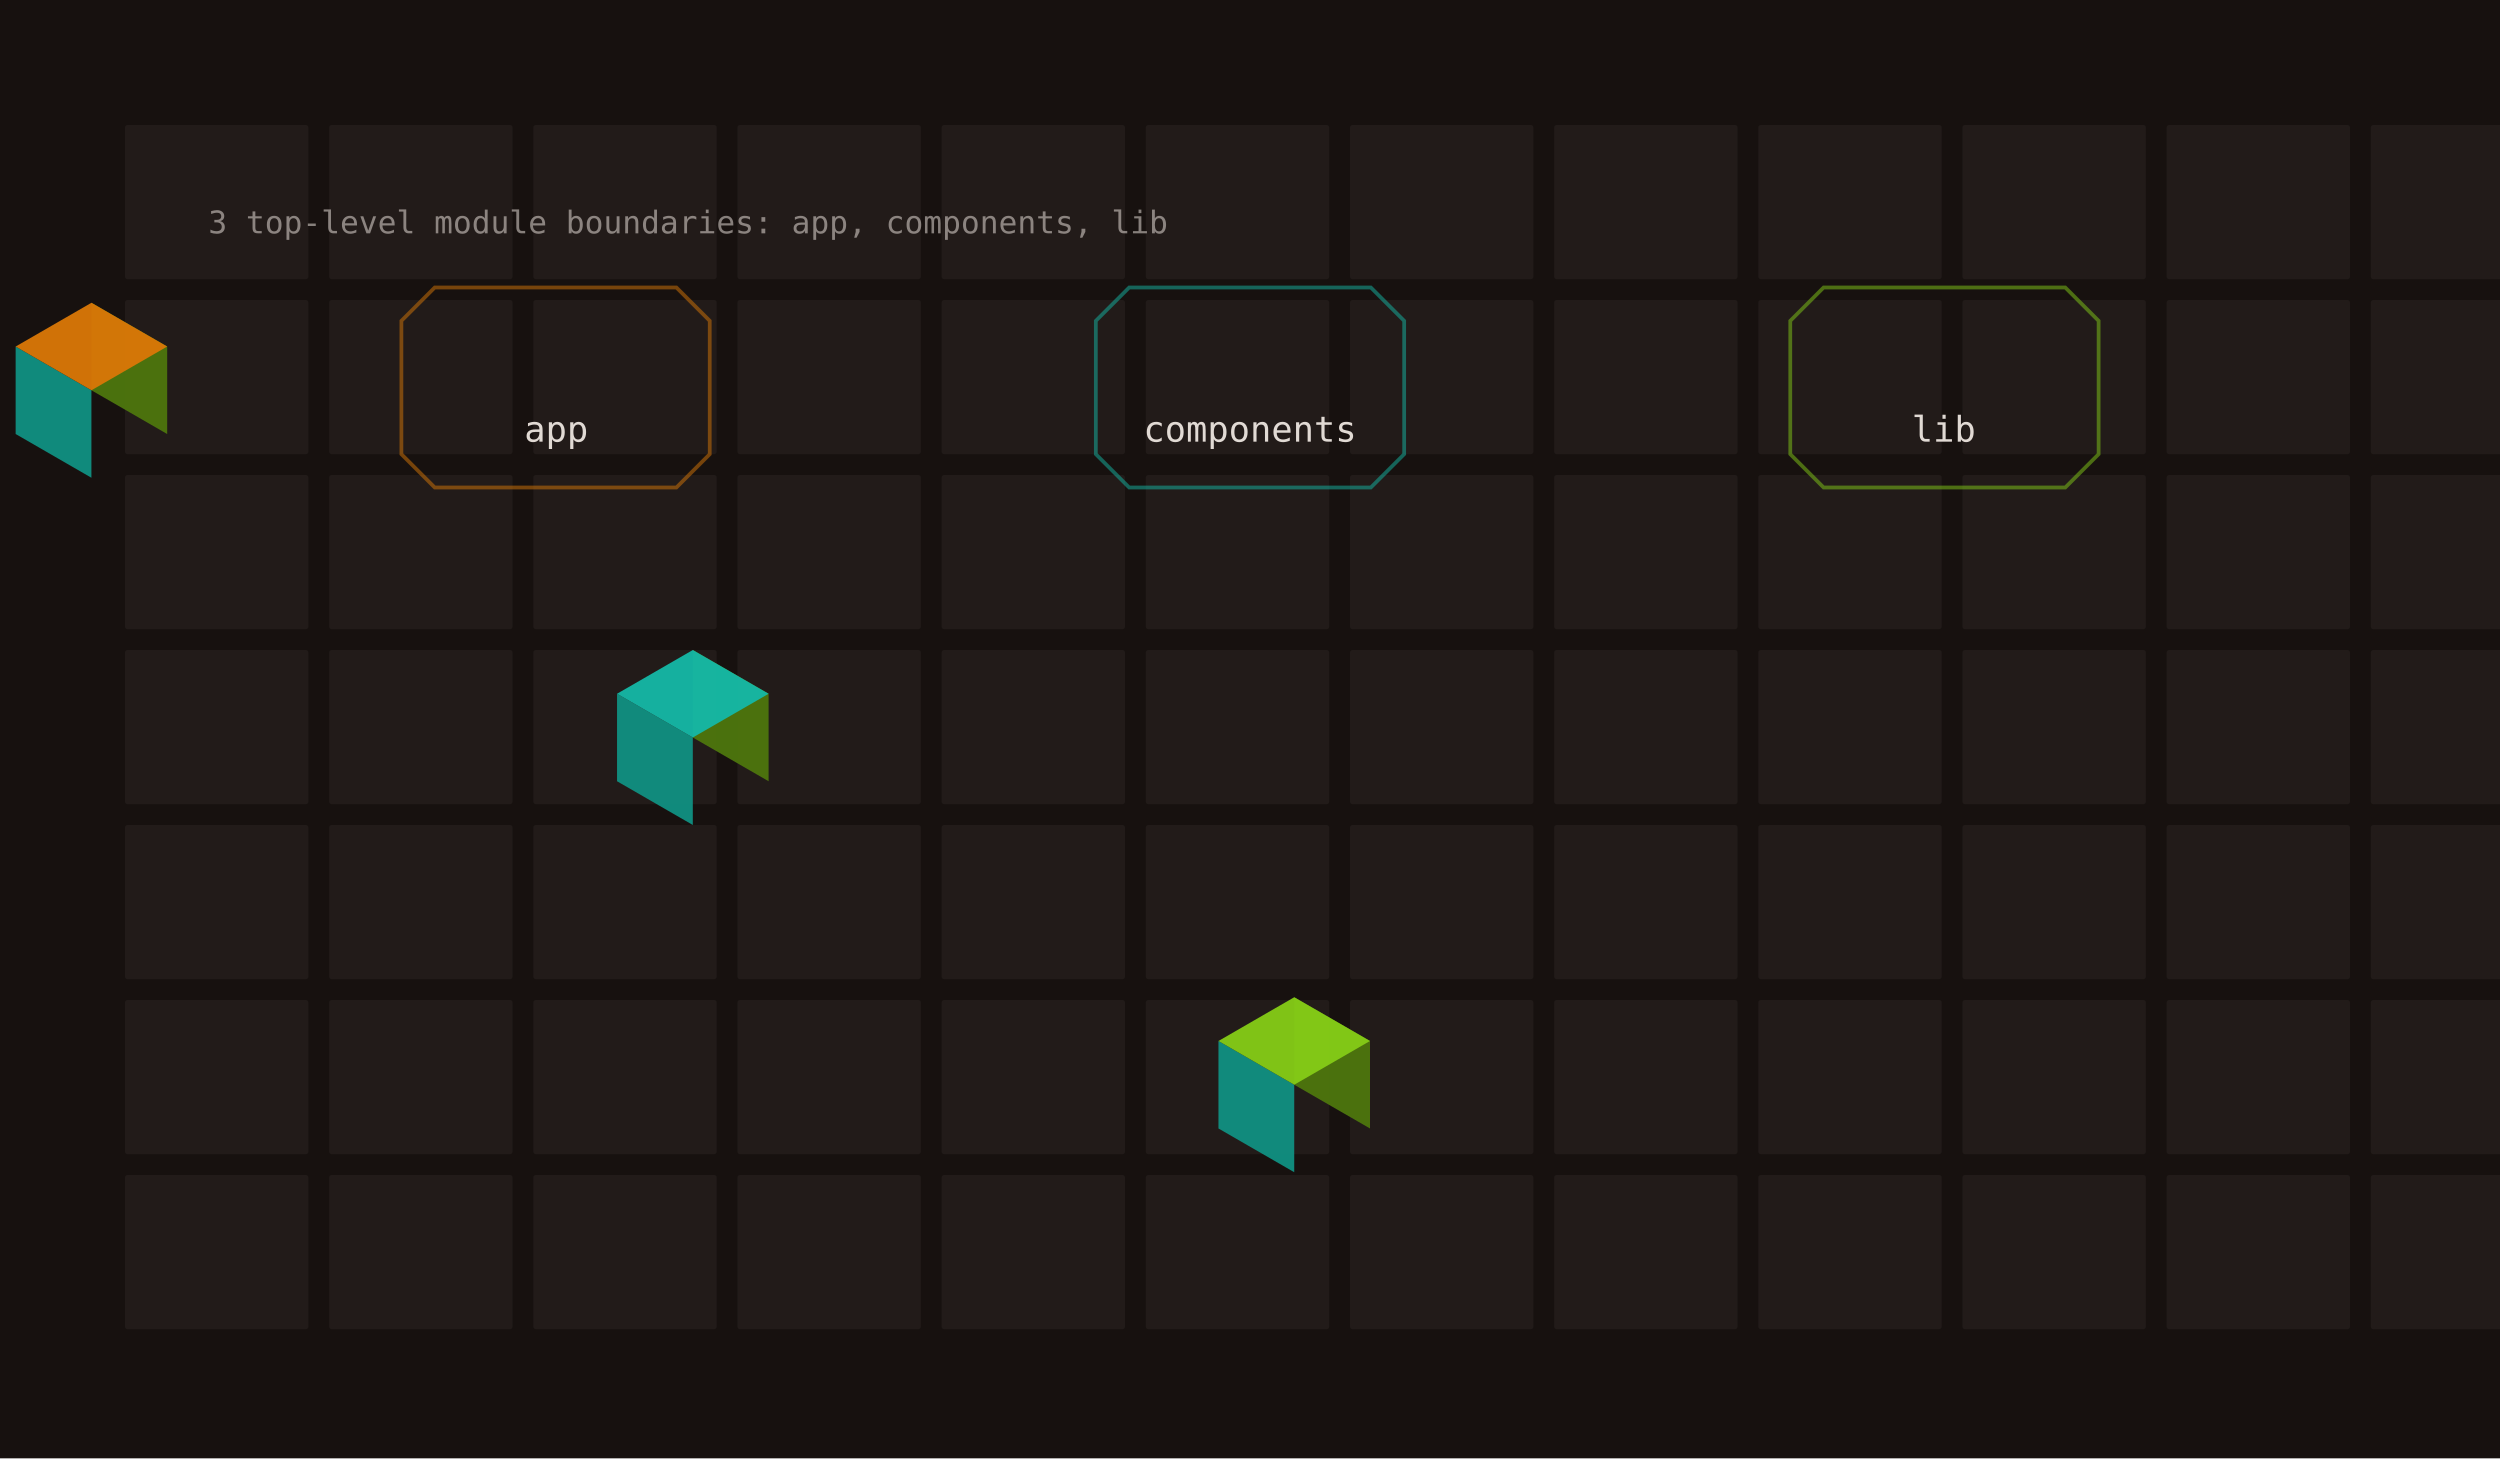
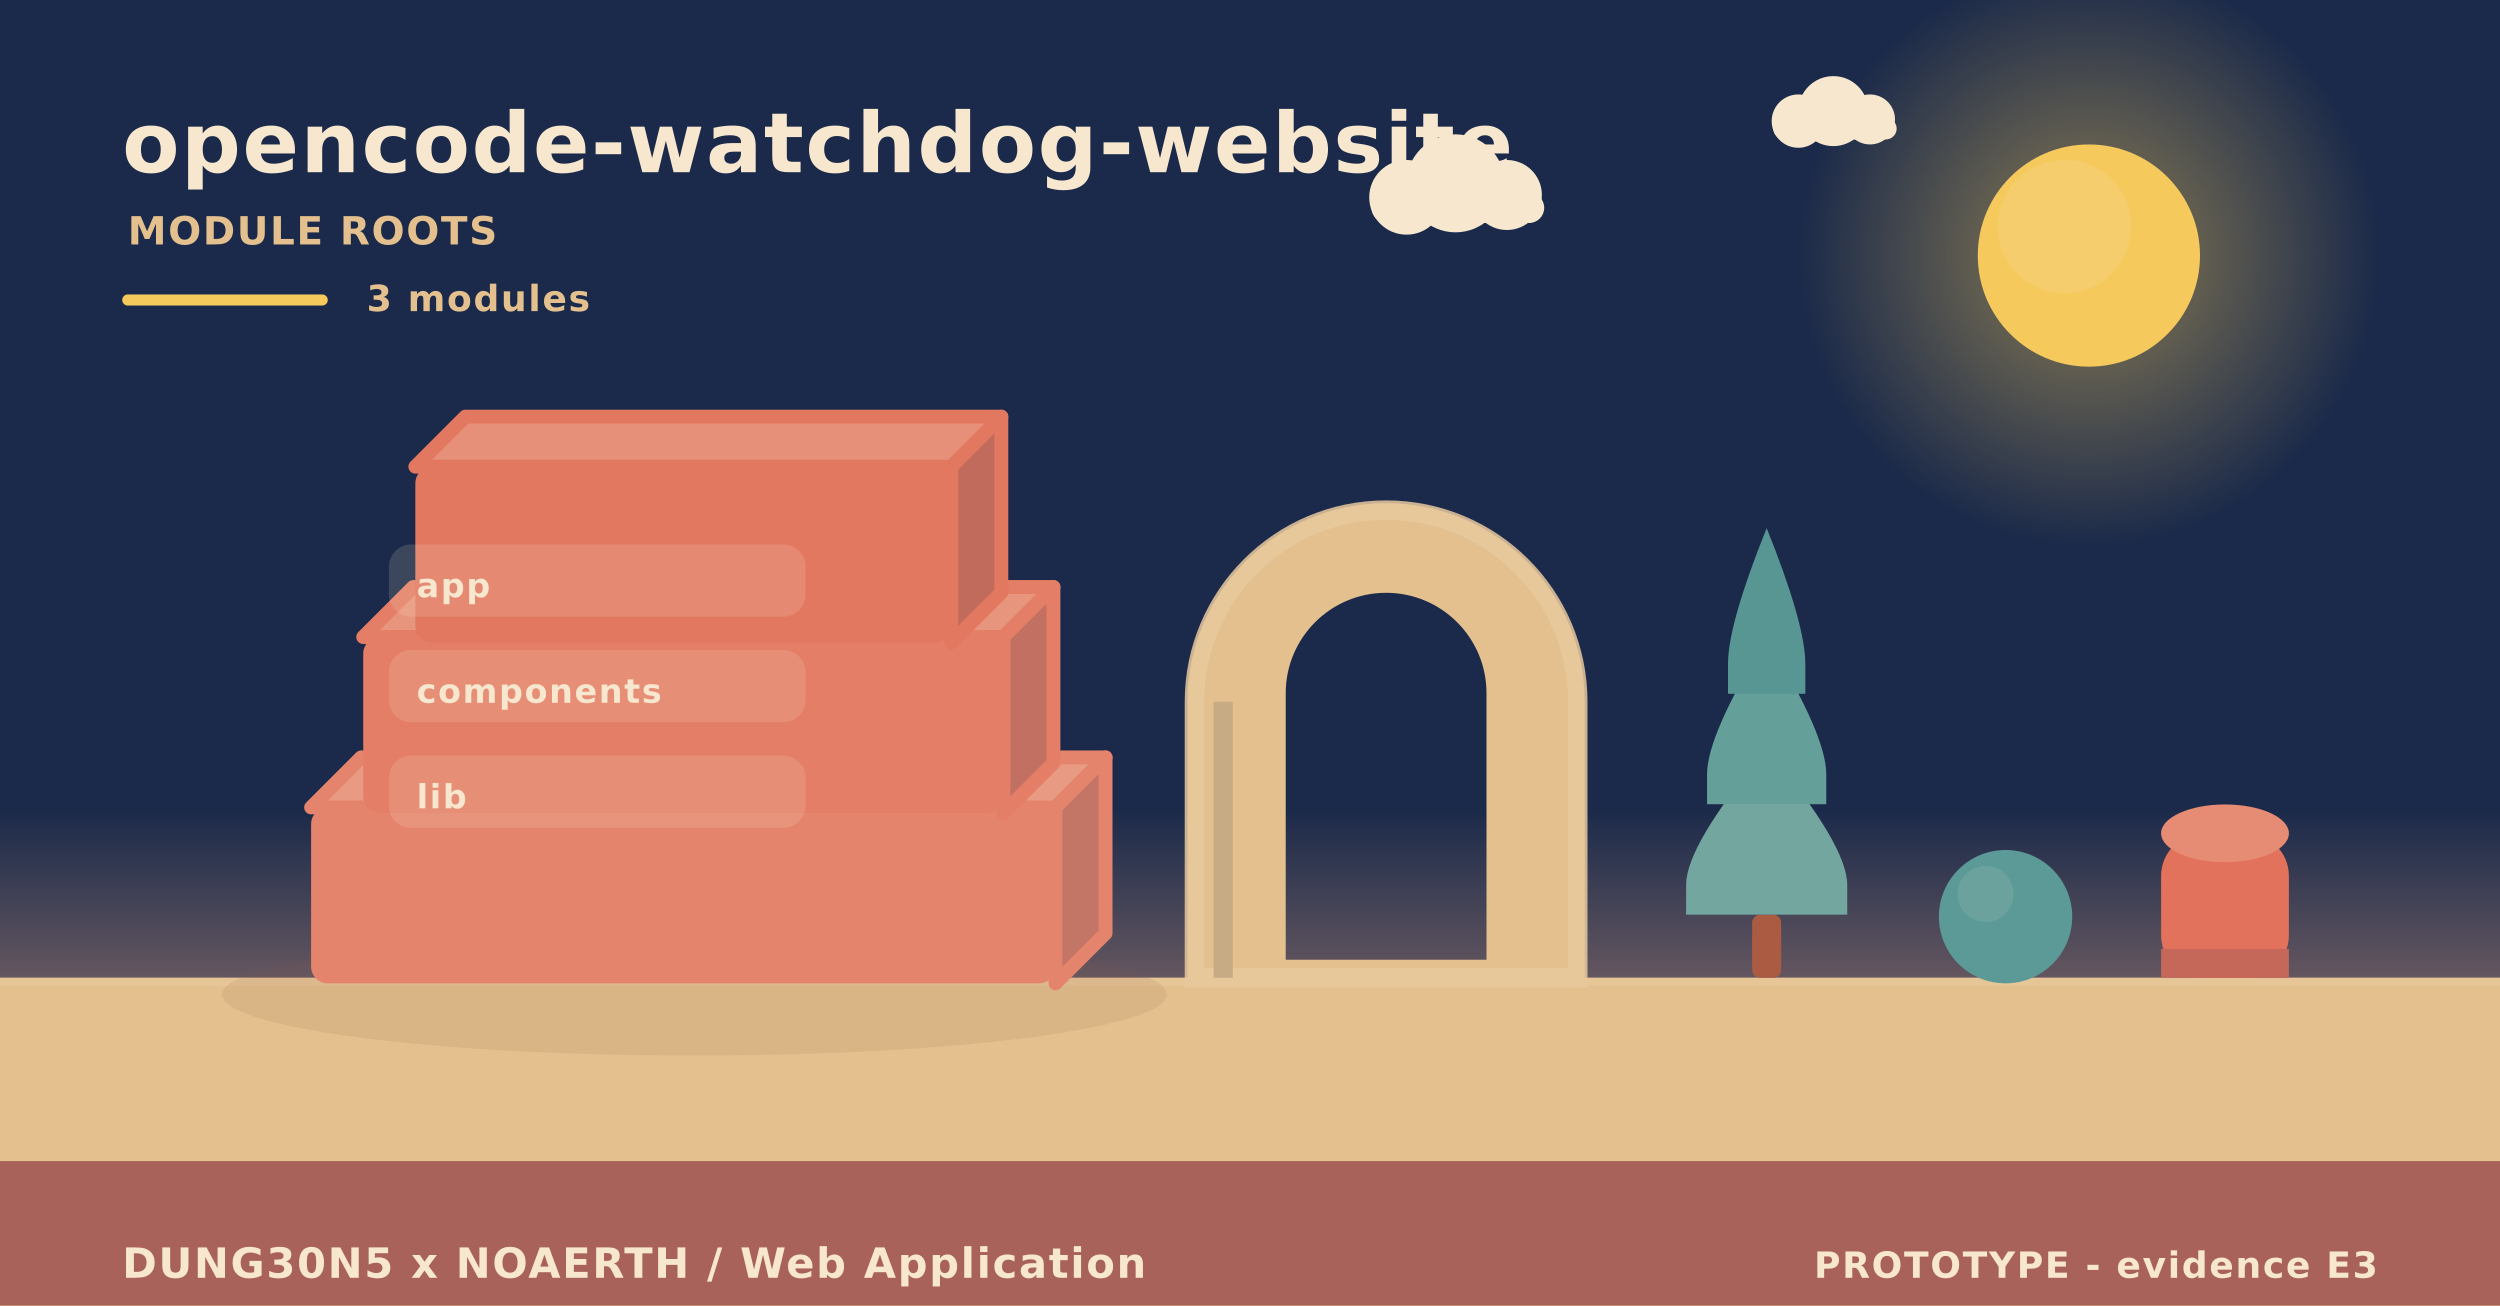
- <svg xmlns="http://www.w3.org/2000/svg" viewBox="0 0 1200 700" width="1200" height="700" role="img" aria-label="opencode-watchdog-website architecture">
-   <rect width="1200" height="700" fill="#17110f" />
-   <defs>
-     <linearGradient id="ga" x1="0" y1="0" x2="1" y2="1">
-       <stop offset="0%" stop-color="#d97706" />
-       <stop offset="100%" stop-color="#14b8a6" />
-     </linearGradient>
-   </defs>
-   <rect x="60.00" y="60.00" width="88.00" height="74.00" rx="1.20" fill="#f6efe9" opacity="0.05" />
-   <rect x="158.00" y="60.00" width="88.00" height="74.00" rx="1.20" fill="#f6efe9" opacity="0.05" />
-   <rect x="256.00" y="60.00" width="88.00" height="74.00" rx="1.20" fill="#f6efe9" opacity="0.05" />
-   <rect x="354.00" y="60.00" width="88.00" height="74.00" rx="1.20" fill="#f6efe9" opacity="0.05" />
-   <rect x="452.00" y="60.00" width="88.00" height="74.00" rx="1.20" fill="#f6efe9" opacity="0.05" />
-   <rect x="550.00" y="60.00" width="88.00" height="74.00" rx="1.20" fill="#f6efe9" opacity="0.05" />
-   <rect x="648.00" y="60.00" width="88.00" height="74.00" rx="1.20" fill="#f6efe9" opacity="0.05" />
-   <rect x="746.00" y="60.00" width="88.00" height="74.00" rx="1.20" fill="#f6efe9" opacity="0.05" />
-   <rect x="844.00" y="60.00" width="88.00" height="74.00" rx="1.20" fill="#f6efe9" opacity="0.05" />
-   <rect x="942.00" y="60.00" width="88.00" height="74.00" rx="1.20" fill="#f6efe9" opacity="0.05" />
-   <rect x="1040.00" y="60.00" width="88.00" height="74.00" rx="1.20" fill="#f6efe9" opacity="0.05" />
-   <rect x="1138.00" y="60.00" width="88.00" height="74.00" rx="1.20" fill="#f6efe9" opacity="0.05" />
-   <rect x="60.00" y="144.00" width="88.00" height="74.00" rx="1.20" fill="#f6efe9" opacity="0.05" />
-   <rect x="158.00" y="144.00" width="88.00" height="74.00" rx="1.20" fill="#f6efe9" opacity="0.05" />
-   <rect x="256.00" y="144.00" width="88.00" height="74.00" rx="1.20" fill="#f6efe9" opacity="0.05" />
-   <rect x="354.00" y="144.00" width="88.00" height="74.00" rx="1.20" fill="#f6efe9" opacity="0.05" />
-   <rect x="452.00" y="144.00" width="88.00" height="74.00" rx="1.20" fill="#f6efe9" opacity="0.05" />
-   <rect x="550.00" y="144.00" width="88.00" height="74.00" rx="1.20" fill="#f6efe9" opacity="0.05" />
-   <rect x="648.00" y="144.00" width="88.00" height="74.00" rx="1.20" fill="#f6efe9" opacity="0.05" />
-   <rect x="746.00" y="144.00" width="88.00" height="74.00" rx="1.20" fill="#f6efe9" opacity="0.05" />
-   <rect x="844.00" y="144.00" width="88.00" height="74.00" rx="1.20" fill="#f6efe9" opacity="0.05" />
-   <rect x="942.00" y="144.00" width="88.00" height="74.00" rx="1.20" fill="#f6efe9" opacity="0.05" />
-   <rect x="1040.00" y="144.00" width="88.00" height="74.00" rx="1.20" fill="#f6efe9" opacity="0.05" />
-   <rect x="1138.00" y="144.00" width="88.00" height="74.00" rx="1.20" fill="#f6efe9" opacity="0.05" />
-   <rect x="60.00" y="228.00" width="88.00" height="74.00" rx="1.20" fill="#f6efe9" opacity="0.05" />
-   <rect x="158.00" y="228.00" width="88.00" height="74.00" rx="1.20" fill="#f6efe9" opacity="0.05" />
-   <rect x="256.00" y="228.00" width="88.00" height="74.00" rx="1.20" fill="#f6efe9" opacity="0.05" />
-   <rect x="354.00" y="228.00" width="88.00" height="74.00" rx="1.20" fill="#f6efe9" opacity="0.05" />
-   <rect x="452.00" y="228.00" width="88.00" height="74.00" rx="1.20" fill="#f6efe9" opacity="0.05" />
-   <rect x="550.00" y="228.00" width="88.00" height="74.00" rx="1.20" fill="#f6efe9" opacity="0.05" />
-   <rect x="648.00" y="228.00" width="88.00" height="74.00" rx="1.20" fill="#f6efe9" opacity="0.05" />
-   <rect x="746.00" y="228.00" width="88.00" height="74.00" rx="1.20" fill="#f6efe9" opacity="0.05" />
-   <rect x="844.00" y="228.00" width="88.00" height="74.00" rx="1.20" fill="#f6efe9" opacity="0.05" />
-   <rect x="942.00" y="228.00" width="88.00" height="74.00" rx="1.20" fill="#f6efe9" opacity="0.05" />
-   <rect x="1040.00" y="228.00" width="88.00" height="74.00" rx="1.20" fill="#f6efe9" opacity="0.05" />
-   <rect x="1138.00" y="228.00" width="88.00" height="74.00" rx="1.20" fill="#f6efe9" opacity="0.05" />
-   <rect x="60.00" y="312.00" width="88.00" height="74.00" rx="1.20" fill="#f6efe9" opacity="0.05" />
-   <rect x="158.00" y="312.00" width="88.00" height="74.00" rx="1.20" fill="#f6efe9" opacity="0.05" />
-   <rect x="256.00" y="312.00" width="88.00" height="74.00" rx="1.20" fill="#f6efe9" opacity="0.05" />
-   <rect x="354.00" y="312.00" width="88.00" height="74.00" rx="1.20" fill="#f6efe9" opacity="0.05" />
-   <rect x="452.00" y="312.00" width="88.00" height="74.00" rx="1.20" fill="#f6efe9" opacity="0.05" />
-   <rect x="550.00" y="312.00" width="88.00" height="74.00" rx="1.20" fill="#f6efe9" opacity="0.05" />
-   <rect x="648.00" y="312.00" width="88.00" height="74.00" rx="1.20" fill="#f6efe9" opacity="0.05" />
-   <rect x="746.00" y="312.00" width="88.00" height="74.00" rx="1.20" fill="#f6efe9" opacity="0.05" />
-   <rect x="844.00" y="312.00" width="88.00" height="74.00" rx="1.20" fill="#f6efe9" opacity="0.05" />
-   <rect x="942.00" y="312.00" width="88.00" height="74.00" rx="1.20" fill="#f6efe9" opacity="0.05" />
-   <rect x="1040.00" y="312.00" width="88.00" height="74.00" rx="1.20" fill="#f6efe9" opacity="0.05" />
-   <rect x="1138.00" y="312.00" width="88.00" height="74.00" rx="1.20" fill="#f6efe9" opacity="0.05" />
-   <rect x="60.00" y="396.00" width="88.00" height="74.00" rx="1.20" fill="#f6efe9" opacity="0.05" />
-   <rect x="158.00" y="396.00" width="88.00" height="74.00" rx="1.20" fill="#f6efe9" opacity="0.05" />
-   <rect x="256.00" y="396.00" width="88.00" height="74.00" rx="1.20" fill="#f6efe9" opacity="0.05" />
-   <rect x="354.00" y="396.00" width="88.00" height="74.00" rx="1.20" fill="#f6efe9" opacity="0.05" />
-   <rect x="452.00" y="396.00" width="88.00" height="74.00" rx="1.20" fill="#f6efe9" opacity="0.05" />
-   <rect x="550.00" y="396.00" width="88.00" height="74.00" rx="1.20" fill="#f6efe9" opacity="0.05" />
-   <rect x="648.00" y="396.00" width="88.00" height="74.00" rx="1.20" fill="#f6efe9" opacity="0.05" />
-   <rect x="746.00" y="396.00" width="88.00" height="74.00" rx="1.20" fill="#f6efe9" opacity="0.05" />
-   <rect x="844.00" y="396.00" width="88.00" height="74.00" rx="1.20" fill="#f6efe9" opacity="0.05" />
-   <rect x="942.00" y="396.00" width="88.00" height="74.00" rx="1.20" fill="#f6efe9" opacity="0.05" />
-   <rect x="1040.00" y="396.00" width="88.00" height="74.00" rx="1.20" fill="#f6efe9" opacity="0.05" />
-   <rect x="1138.00" y="396.00" width="88.00" height="74.00" rx="1.20" fill="#f6efe9" opacity="0.05" />
-   <rect x="60.00" y="480.00" width="88.00" height="74.00" rx="1.20" fill="#f6efe9" opacity="0.05" />
-   <rect x="158.00" y="480.00" width="88.00" height="74.00" rx="1.20" fill="#f6efe9" opacity="0.05" />
-   <rect x="256.00" y="480.00" width="88.00" height="74.00" rx="1.20" fill="#f6efe9" opacity="0.05" />
-   <rect x="354.00" y="480.00" width="88.00" height="74.00" rx="1.20" fill="#f6efe9" opacity="0.05" />
-   <rect x="452.00" y="480.00" width="88.00" height="74.00" rx="1.20" fill="#f6efe9" opacity="0.05" />
-   <rect x="550.00" y="480.00" width="88.00" height="74.00" rx="1.20" fill="#f6efe9" opacity="0.05" />
-   <rect x="648.00" y="480.00" width="88.00" height="74.00" rx="1.20" fill="#f6efe9" opacity="0.05" />
-   <rect x="746.00" y="480.00" width="88.00" height="74.00" rx="1.20" fill="#f6efe9" opacity="0.05" />
-   <rect x="844.00" y="480.00" width="88.00" height="74.00" rx="1.20" fill="#f6efe9" opacity="0.05" />
-   <rect x="942.00" y="480.00" width="88.00" height="74.00" rx="1.20" fill="#f6efe9" opacity="0.05" />
-   <rect x="1040.00" y="480.00" width="88.00" height="74.00" rx="1.20" fill="#f6efe9" opacity="0.05" />
-   <rect x="1138.00" y="480.00" width="88.00" height="74.00" rx="1.20" fill="#f6efe9" opacity="0.05" />
-   <rect x="60.00" y="564.00" width="88.00" height="74.00" rx="1.20" fill="#f6efe9" opacity="0.05" />
-   <rect x="158.00" y="564.00" width="88.00" height="74.00" rx="1.20" fill="#f6efe9" opacity="0.05" />
-   <rect x="256.00" y="564.00" width="88.00" height="74.00" rx="1.20" fill="#f6efe9" opacity="0.05" />
-   <rect x="354.00" y="564.00" width="88.00" height="74.00" rx="1.20" fill="#f6efe9" opacity="0.05" />
-   <rect x="452.00" y="564.00" width="88.00" height="74.00" rx="1.20" fill="#f6efe9" opacity="0.05" />
-   <rect x="550.00" y="564.00" width="88.00" height="74.00" rx="1.20" fill="#f6efe9" opacity="0.05" />
-   <rect x="648.00" y="564.00" width="88.00" height="74.00" rx="1.20" fill="#f6efe9" opacity="0.05" />
-   <rect x="746.00" y="564.00" width="88.00" height="74.00" rx="1.20" fill="#f6efe9" opacity="0.05" />
-   <rect x="844.00" y="564.00" width="88.00" height="74.00" rx="1.20" fill="#f6efe9" opacity="0.05" />
-   <rect x="942.00" y="564.00" width="88.00" height="74.00" rx="1.20" fill="#f6efe9" opacity="0.05" />
-   <rect x="1040.00" y="564.00" width="88.00" height="74.00" rx="1.20" fill="#f6efe9" opacity="0.05" />
-   <rect x="1138.00" y="564.00" width="88.00" height="74.00" rx="1.20" fill="#f6efe9" opacity="0.05" />
-   <path d="M208.67,138.00 H324.67 L340.67,154.00 V218.00 L324.67,234.00 H208.67 L192.67,218.00 V154.00 Z" fill="none" stroke="rgba(217,119,6,0.550)" stroke-width="1.80" opacity="0.90" />
-   <polygon points="43.88,187.33 80.25,208.33 80.25,166.33 43.88,145.33" fill="#4d760d" opacity="0.95" />
-   <polygon points="7.51,208.33 43.88,229.33 43.88,187.33 7.51,166.33" fill="#109081" opacity="0.95" />
-   <polygon points="43.88,145.33 80.25,166.33 43.88,187.33 7.51,166.33" fill="#d97706" opacity="0.95" />
-   <text x="267" y="212" font-family="ui-monospace,Menlo,monospace" font-size="17" fill="rgba(246,239,233,0.900)" text-anchor="middle">app</text>
-   <path d="M542.00,138.00 H658.00 L674.00,154.00 V218.00 L658.00,234.00 H542.00 L526.00,218.00 V154.00 Z" fill="none" stroke="rgba(20,184,166,0.550)" stroke-width="1.80" opacity="0.90" />
-   <polygon points="332.55,354.00 368.93,375.00 368.93,333.00 332.55,312.00" fill="#4d760d" opacity="0.95" />
-   <polygon points="296.18,375.00 332.55,396.00 332.55,354.00 296.18,333.00" fill="#109081" opacity="0.95" />
-   <polygon points="332.55,312.00 368.93,333.00 332.55,354.00 296.18,333.00" fill="#14b8a6" opacity="0.95" />
-   <text x="600" y="212" font-family="ui-monospace,Menlo,monospace" font-size="17" fill="rgba(246,239,233,0.900)" text-anchor="middle">components</text>
-   <path d="M875.33,138.00 H991.33 L1007.33,154.00 V218.00 L991.33,234.00 H875.33 L859.33,218.00 V154.00 Z" fill="none" stroke="rgba(132,204,22,0.550)" stroke-width="1.80" opacity="0.90" />
-   <polygon points="621.23,520.67 657.60,541.67 657.60,499.67 621.23,478.67" fill="#4d760d" opacity="0.95" />
-   <polygon points="584.86,541.67 621.23,562.67 621.23,520.67 584.86,499.67" fill="#109081" opacity="0.95" />
-   <polygon points="621.23,478.67 657.60,499.67 621.23,520.67 584.86,499.67" fill="#84cc16" opacity="0.95" />
-   <text x="933" y="212" font-family="ui-monospace,Menlo,monospace" font-size="17" fill="rgba(246,239,233,0.900)" text-anchor="middle">lib</text>
-   <text x="100" y="112" font-family="ui-monospace,Menlo,monospace" font-size="15" fill="rgba(246,239,233,0.500)">3 top-level module boundaries: app, components, lib</text>
+ <svg xmlns="http://www.w3.org/2000/svg" width="900" height="470" viewBox="0 0 900 470" role="img" aria-label="opencode-watchdog-website - how it is built">
+   <linearGradient id="skya" x1="0" y1="0" x2="0" y2="1">
+     <stop offset="0" stop-color="#1b2a4a" />
+     <stop offset="0.62" stop-color="#1b2a4a" />
+     <stop offset="1" stop-color="#f3ad8a" />
+   </linearGradient>
+   <rect width="900" height="470" fill="url(#skya)" />
+   <radialGradient id="suna">
+     <stop offset="0.35" stop-color="#f5c95c" stop-opacity="0.34" />
+     <stop offset="1" stop-color="#f5c95c" stop-opacity="0" />
+   </radialGradient>
+   <circle cx="752" cy="92" r="104" fill="url(#suna)" />
+   <circle cx="752" cy="92" r="40" fill="#f5c95c" />
+   <circle cx="743.2" cy="81.6" r="24" fill="#f5d27e" opacity="0.5" />
+   <g>
+     <circle cx="524" cy="66" r="17.64" fill="#f6e7ce" />
+     <circle cx="506.36" cy="71.04" r="13.44" fill="#f6e7ce" />
+     <circle cx="542.48" cy="70.2" r="12.6" fill="#f6e7ce" />
+     <rect x="493.76" y="69.36" width="62.16" height="10.92" rx="5.46" fill="#f6e7ce" />
+   </g>
+   <g>
+     <circle cx="660" cy="40" r="12.6" fill="#f6e7ce" />
+     <circle cx="647.4" cy="43.6" r="9.6" fill="#f6e7ce" />
+     <circle cx="673.2" cy="43" r="9" fill="#f6e7ce" />
+     <rect x="638.4" y="42.4" width="44.4" height="7.8" rx="3.9" fill="#f6e7ce" />
+   </g>
+   <rect x="0" y="352" width="900" height="118" fill="#e3c08d" />
+   <rect x="0" y="352" width="900" height="3" fill="#e6c596" />
+   <text x="44" y="62" font-family="Verdana,DejaVu Sans,sans-serif" font-size="30" font-weight="700" letter-spacing="0.6" fill="#f6e7ce" text-anchor="start">opencode-watchdog-website</text>
+   <text x="46" y="88" font-family="Verdana,DejaVu Sans,sans-serif" font-size="14" font-weight="700" letter-spacing="0.6" fill="#e3c08d" text-anchor="start">MODULE ROOTS</text>
+   <rect x="44" y="106" width="74" height="4" rx="2" fill="#f5c95c" />
+   <text x="132" y="112" font-family="Verdana,DejaVu Sans,sans-serif" font-size="13" font-weight="700" letter-spacing="0.6" fill="#e3c08d" text-anchor="start">3 modules</text>
+   <ellipse cx="250" cy="358" rx="170" ry="22" fill="rgba(138,90,68,0.11)" />
+   <path d="M112,290.67 L380,290.67 L398,272.67 L130,272.67 Z" fill="#e99a82" stroke="#e5846c" stroke-width="5" stroke-linejoin="round" />
+   <path d="M380,290.67 L398,272.67 L398,336 L380,354 Z" fill="#c37566" stroke="#e5846c" stroke-width="5" stroke-linejoin="round" />
+   <rect x="112" y="290.67" width="268" height="63.33" rx="6" fill="#e5846c" />
+   <path d="M130.76,229.33 L361.24,229.33 L379.24,211.33 L148.76,211.33 Z" fill="#e8957d" stroke="#e47e66" stroke-width="5" stroke-linejoin="round" />
+   <path d="M361.24,229.33 L379.24,211.33 L379.24,274.67 L361.24,292.67 Z" fill="#c27061" stroke="#e47e66" stroke-width="5" stroke-linejoin="round" />
+   <rect x="130.76" y="229.33" width="230.48" height="63.33" rx="6" fill="#e47e66" />
+   <path d="M149.52,168 L342.48,168 L360.48,150 L167.52,150 Z" fill="#e79079" stroke="#e37861" stroke-width="5" stroke-linejoin="round" />
+   <path d="M342.48,168 L360.48,150 L360.48,213.33 L342.48,231.33 Z" fill="#c16b5d" stroke="#e37861" stroke-width="5" stroke-linejoin="round" />
+   <rect x="149.52" y="168" width="192.96" height="63.33" rx="6" fill="#e37861" />
+   <rect x="140" y="196" width="150" height="26" rx="8" fill="rgba(246,231,206,0.16)" opacity="0.94" />
+   <text x="150" y="215" font-family="Verdana,DejaVu Sans,sans-serif" font-size="12" font-weight="700" letter-spacing="0.6" fill="#f6e7ce" text-anchor="start">app</text>
+   <rect x="140" y="234" width="150" height="26" rx="8" fill="rgba(246,231,206,0.16)" opacity="0.94" />
+   <text x="150" y="253" font-family="Verdana,DejaVu Sans,sans-serif" font-size="12" font-weight="700" letter-spacing="0.6" fill="#f6e7ce" text-anchor="start">components</text>
+   <rect x="140" y="272" width="150" height="26" rx="8" fill="rgba(246,231,206,0.16)" opacity="0.94" />
+   <text x="150" y="291" font-family="Verdana,DejaVu Sans,sans-serif" font-size="12" font-weight="700" letter-spacing="0.6" fill="#f6e7ce" text-anchor="start">lib</text>
+   <path d="M430,352 L430,252.64 A69,69 0 0 1 568,252.64 L568,352 Z M460.36,348 L460.36,249.55 A38.64,38.64 0 0 1 537.64,249.55 L537.64,348 Z" fill="#e3c08d" fill-rule="evenodd" stroke="#e3c08d" stroke-width="5" stroke-linejoin="round" />
+   <path d="M430,352 L430,252.64 A69,69 0 0 1 568,252.64 L568,352 Z" fill="none" stroke="#e8c99d" stroke-width="7" stroke-linecap="round" opacity="0.85" />
+   <rect x="436.9" y="252.64" width="6.9" height="99.36" fill="#c7ab84" />
+   <rect x="630.78" y="329.28" width="10.44" height="22.72" rx="2.9" fill="#ac5b43" />
+   <path d="M636,269.64 Q607,304.23 607,318.54 Q607,329.28 607,329.28 L665,329.28 Q665,329.28 665,318.54 Q665,304.23 636,269.64 Z" fill="#74a6a0" />
+   <path d="M636,229.88 Q614.54,264.47 614.54,278.78 Q614.54,289.52 614.54,289.52 L657.46,289.52 Q657.46,289.52 657.46,278.78 Q657.46,264.47 636,229.88 Z" fill="#649f9a" />
+   <path d="M636,190.12 Q622.08,224.71 622.08,239.02 Q622.08,249.76 622.08,249.76 L649.92,249.76 Q649.92,249.76 649.92,239.02 Q649.92,224.71 636,190.12 Z" fill="#589694" />
+   <circle cx="722" cy="330" r="24" fill="#5b9a97" />
+   <circle cx="714.8" cy="321.84" r="10.08" fill="#7aa9a2" opacity="0.55" />
+   <rect x="778" y="300" width="46" height="52" rx="15.33" fill="#e2725b" />
+   <ellipse cx="801" cy="300" rx="23" ry="10.4" fill="#e68c74" />
+   <rect x="778" y="341.6" width="46" height="10.4" fill="#c66859" />
+   <rect x="0" y="418" width="900" height="52" rx="0" fill="#a65c56" opacity="0.94" />
+   <text x="44" y="460" font-family="Verdana,DejaVu Sans,sans-serif" font-size="15" font-weight="700" letter-spacing="0.6" fill="#f6e7ce" text-anchor="start">DUNG30N5 x NOAERTH  /  Web Application</text>
+   <text x="856" y="460" font-family="Verdana,DejaVu Sans,sans-serif" font-size="13" font-weight="700" letter-spacing="0.6" fill="#f6e7ce" text-anchor="end">PROTOTYPE  -  evidence E3</text>
</svg>
